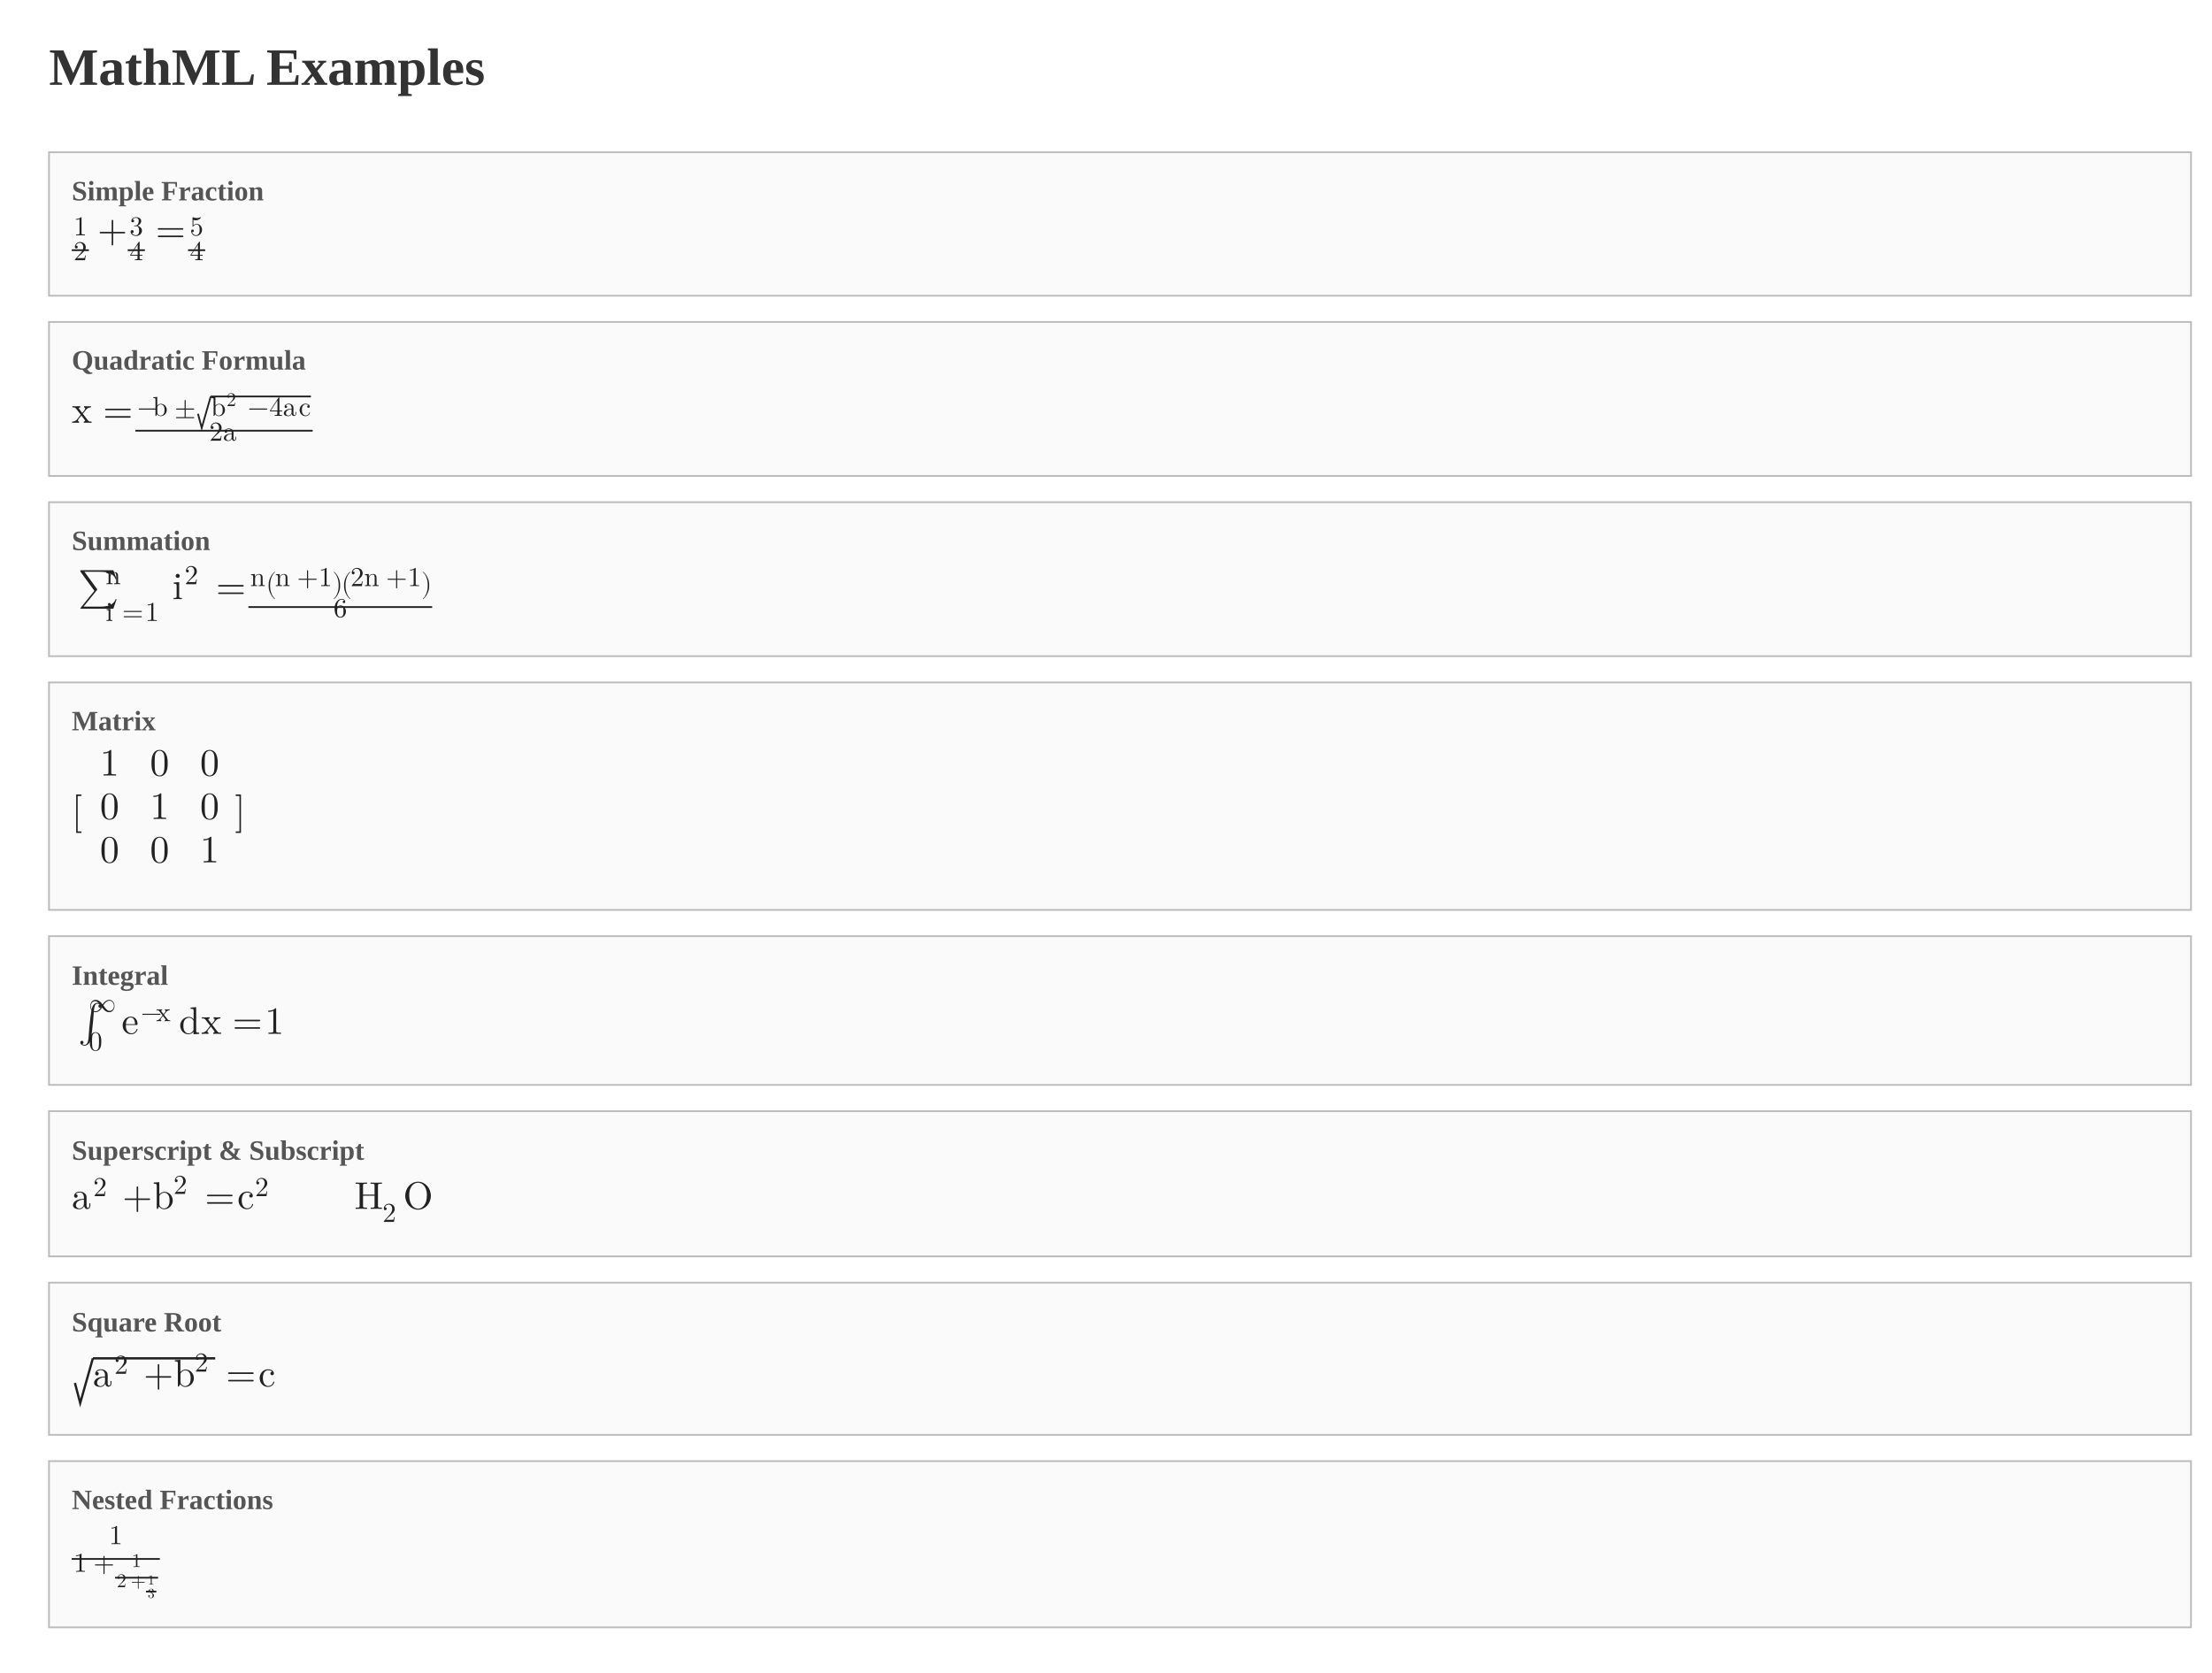
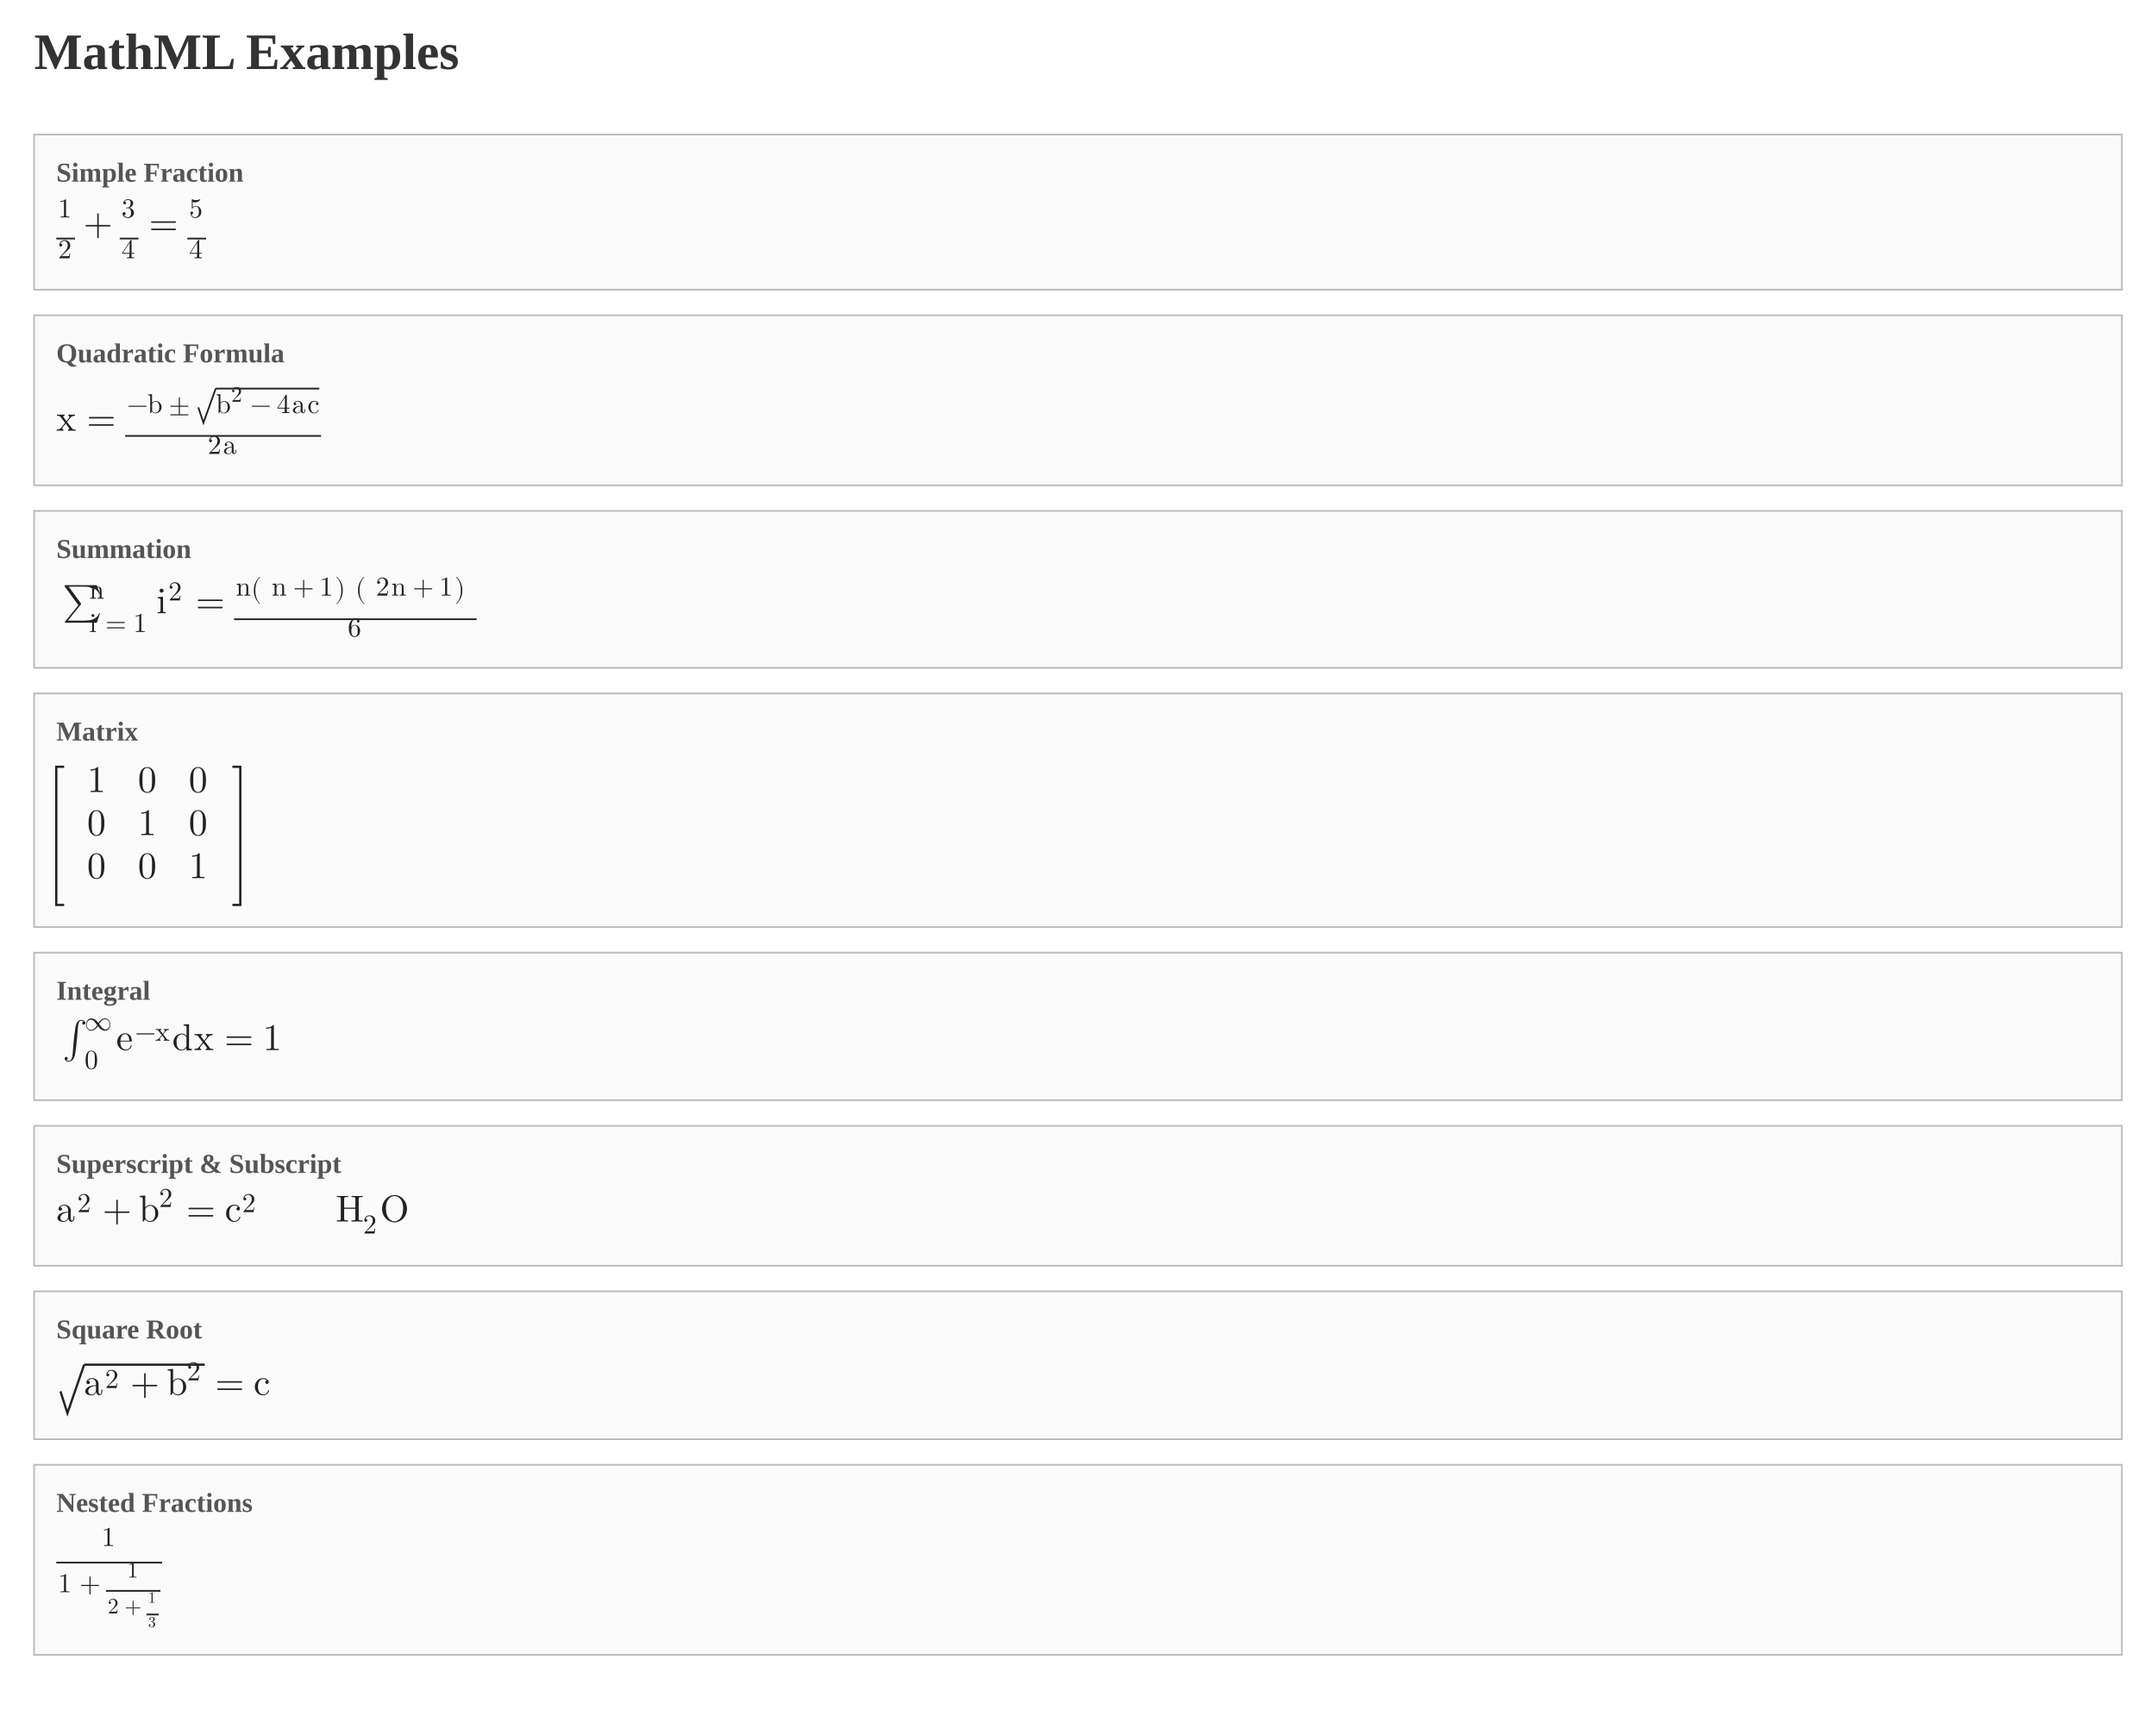
- <svg xmlns="http://www.w3.org/2000/svg" width="1264" height="956" viewBox="0 0 1264 956">
-   <text x="28" y="29.5" fill="rgb(51, 51, 51)" dominant-baseline="text-before-edge" font-weight="700" font-size="30px" font-family="&quot;Times New Roman&quot;, serif">MathML Examples</text>
+ <svg xmlns="http://www.w3.org/2000/svg" width="1264" height="1006" viewBox="0 0 1264 1006">
+   <text x="20" y="21.5" fill="rgb(51, 51, 51)" dominant-baseline="text-before-edge" font-weight="700" font-size="30px" font-family="Times New Roman, serif">MathML Examples</text>
  <g>
-     <rect x="28" y="87" width="1224" height="82" rx="0" ry="0" fill="rgb(250, 250, 250)" />
-     <rect x="28" y="87" width="1224" height="82" rx="0" ry="0" fill="none" stroke="rgb(187, 187, 187)" stroke-width="1" />
+     <rect x="20" y="78.89" width="1224" height="90.95" rx="0" ry="0" fill="rgb(250, 250, 250)" />
+     <rect x="20" y="78.89" width="1224" height="90.95" rx="0" ry="0" fill="none" stroke="rgb(187, 187, 187)" stroke-width="1" />
  </g>
-   <text x="41" y="104.39" fill="rgb(85, 85, 85)" dominant-baseline="text-before-edge" font-weight="700" font-size="16px" font-family="&quot;Times New Roman&quot;, serif">Simple Fraction</text>
-   <path d="M41,142.98 L50.81,142.98" fill="none" stroke="rgb(34, 34, 34)" stroke-width="1" />
-   <path d="M72.98,142.98 L82.8,142.98" fill="none" stroke="rgb(34, 34, 34)" stroke-width="1" />
-   <path d="M107.44,142.98 L117.25,142.98" fill="none" stroke="rgb(34, 34, 34)" stroke-width="1" />
-   <text x="42" y="128.08" fill="rgb(34, 34, 34)" dominant-baseline="text-before-edge" font-size="15.62px" font-family="math">1</text>
-   <text x="42" y="142.27" fill="rgb(34, 34, 34)" dominant-baseline="text-before-edge" font-size="15.62px" font-family="math">2</text>
-   <text x="55.69" y="129.39" fill="rgb(34, 34, 34)" dominant-baseline="text-before-edge" font-size="22px" font-family="math">+</text>
-   <text x="73.98" y="128.08" fill="rgb(34, 34, 34)" dominant-baseline="text-before-edge" font-size="15.62px" font-family="math">3</text>
-   <text x="73.98" y="142.27" fill="rgb(34, 34, 34)" dominant-baseline="text-before-edge" font-size="15.62px" font-family="math">4</text>
-   <text x="88.91" y="129.39" fill="rgb(34, 34, 34)" dominant-baseline="text-before-edge" font-size="22px" font-family="math">=</text>
-   <text x="108.44" y="128.08" fill="rgb(34, 34, 34)" dominant-baseline="text-before-edge" font-size="15.62px" font-family="math">5</text>
-   <text x="108.44" y="142.27" fill="rgb(34, 34, 34)" dominant-baseline="text-before-edge" font-size="15.62px" font-family="math">4</text>
+   <text x="33" y="96.39" fill="rgb(85, 85, 85)" dominant-baseline="text-before-edge" font-weight="700" font-size="16px" font-family="Times New Roman, serif">Simple Fraction</text>
+   <path d="M33,139.87 L44,139.87" fill="none" stroke="rgb(34, 34, 34)" stroke-width="1" />
+   <path d="M70.19,139.87 L81.19,139.87" fill="none" stroke="rgb(34, 34, 34)" stroke-width="1" />
+   <path d="M109.84,139.87 L120.84,139.87" fill="none" stroke="rgb(34, 34, 34)" stroke-width="1" />
+   <text x="34" y="120.89" fill="rgb(34, 34, 34)" dominant-baseline="text-before-edge" font-size="16px" font-family="math">1</text>
+   <text x="34" y="144.84" fill="rgb(34, 34, 34)" dominant-baseline="text-before-edge" font-size="16px" font-family="math">2</text>
+   <text x="48.88" y="128.78" fill="rgb(34, 34, 34)" dominant-baseline="text-before-edge" font-size="22px" font-family="math">+</text>
+   <text x="71.19" y="120.89" fill="rgb(34, 34, 34)" dominant-baseline="text-before-edge" font-size="16px" font-family="math">3</text>
+   <text x="71.19" y="144.84" fill="rgb(34, 34, 34)" dominant-baseline="text-before-edge" font-size="16px" font-family="math">4</text>
+   <text x="87.3" y="128.78" fill="rgb(34, 34, 34)" dominant-baseline="text-before-edge" font-size="22px" font-family="math">=</text>
+   <text x="110.84" y="120.89" fill="rgb(34, 34, 34)" dominant-baseline="text-before-edge" font-size="16px" font-family="math">5</text>
+   <text x="110.84" y="144.84" fill="rgb(34, 34, 34)" dominant-baseline="text-before-edge" font-size="16px" font-family="math">4</text>
  <g>
-     <rect x="28" y="184" width="1224" height="88" rx="0" ry="0" fill="rgb(250, 250, 250)" />
-     <rect x="28" y="184" width="1224" height="88" rx="0" ry="0" fill="none" stroke="rgb(187, 187, 187)" stroke-width="1" />
+     <rect x="20" y="184.84" width="1224" height="99.72" rx="0" ry="0" fill="rgb(250, 250, 250)" />
+     <rect x="20" y="184.84" width="1224" height="99.72" rx="0" ry="0" fill="none" stroke="rgb(187, 187, 187)" stroke-width="1" />
  </g>
-   <text x="41" y="201.08" fill="rgb(85, 85, 85)" dominant-baseline="text-before-edge" font-weight="700" font-size="16px" font-family="&quot;Times New Roman&quot;, serif">Quadratic Formula</text>
-   <path d="M77.36,246.14 L178.67,246.14" fill="none" stroke="rgb(34, 34, 34)" stroke-width="1" />
-   <path d="M120.41,226.58 L177.67,226.58" fill="none" stroke="rgb(34, 34, 34)" stroke-width="1" />
-   <path d="M113.13,236.46 L115.27,244.55 L120.41,226.58" fill="none" stroke="rgb(34, 34, 34)" stroke-width="1" />
-   <text x="41" y="232.55" fill="rgb(34, 34, 34)" dominant-baseline="text-before-edge" font-size="22px" font-family="math">x</text>
-   <text x="58.83" y="232.55" fill="rgb(34, 34, 34)" dominant-baseline="text-before-edge" font-size="22px" font-family="math">=</text>
-   <text x="78.36" y="231.24" fill="rgb(34, 34, 34)" dominant-baseline="text-before-edge" font-size="15.62px" font-family="math">−</text>
-   <text x="87.17" y="231.24" fill="rgb(34, 34, 34)" dominant-baseline="text-before-edge" font-size="15.62px" font-family="math">b</text>
-   <text x="99.72" y="231.24" fill="rgb(34, 34, 34)" dominant-baseline="text-before-edge" font-size="15.62px" font-family="math">±</text>
-   <text x="120.41" y="231.24" fill="rgb(34, 34, 34)" dominant-baseline="text-before-edge" font-size="15.62px" font-family="math">b</text>
-   <text x="129.41" y="227.49" fill="rgb(34, 34, 34)" dominant-baseline="text-before-edge" font-size="11.09px" font-family="math">2</text>
-   <text x="141.5" y="231.24" fill="rgb(34, 34, 34)" dominant-baseline="text-before-edge" font-size="15.62px" font-family="math">−</text>
-   <text x="153.86" y="231.24" fill="rgb(34, 34, 34)" dominant-baseline="text-before-edge" font-size="15.62px" font-family="math">4</text>
-   <text x="161.67" y="231.24" fill="rgb(34, 34, 34)" dominant-baseline="text-before-edge" font-size="15.62px" font-family="math">a</text>
-   <text x="170.67" y="231.24" fill="rgb(34, 34, 34)" dominant-baseline="text-before-edge" font-size="15.62px" font-family="math">c</text>
-   <text x="119.61" y="245.42" fill="rgb(34, 34, 34)" dominant-baseline="text-before-edge" font-size="15.62px" font-family="math">2</text>
-   <text x="127.42" y="245.42" fill="rgb(34, 34, 34)" dominant-baseline="text-before-edge" font-size="15.62px" font-family="math">a</text>
+   <text x="33" y="202.34" fill="rgb(85, 85, 85)" dominant-baseline="text-before-edge" font-weight="700" font-size="16px" font-family="Times New Roman, serif">Quadratic Formula</text>
+   <path d="M73.38,255.59 L188.22,255.59" fill="none" stroke="rgb(34, 34, 34)" stroke-width="1" />
+   <path d="M126.47,227.84 L187.22,227.84" fill="none" stroke="rgb(34, 34, 34)" stroke-width="1" />
+   <path d="M116.27,238.86 L119.27,247.88 L126.47,227.84" fill="none" stroke="rgb(34, 34, 34)" stroke-width="1" />
+   <text x="33" y="243.5" fill="rgb(34, 34, 34)" dominant-baseline="text-before-edge" font-size="22px" font-family="math">x</text>
+   <text x="50.83" y="243.5" fill="rgb(34, 34, 34)" dominant-baseline="text-before-edge" font-size="22px" font-family="math">=</text>
+   <text x="74.38" y="235.61" fill="rgb(34, 34, 34)" dominant-baseline="text-before-edge" font-size="16px" font-family="math">−</text>
+   <text x="86.38" y="235.61" fill="rgb(34, 34, 34)" dominant-baseline="text-before-edge" font-size="16px" font-family="math">b</text>
+   <text x="98.92" y="235.61" fill="rgb(34, 34, 34)" dominant-baseline="text-before-edge" font-size="16px" font-family="math">±</text>
+   <text x="126.47" y="235.61" fill="rgb(34, 34, 34)" dominant-baseline="text-before-edge" font-size="16px" font-family="math">b</text>
+   <text x="135.47" y="230.2" fill="rgb(34, 34, 34)" dominant-baseline="text-before-edge" font-size="13px" font-family="math">2</text>
+   <text x="146.67" y="235.61" fill="rgb(34, 34, 34)" dominant-baseline="text-before-edge" font-size="16px" font-family="math">−</text>
+   <text x="162.22" y="235.61" fill="rgb(34, 34, 34)" dominant-baseline="text-before-edge" font-size="16px" font-family="math">4</text>
+   <text x="171.22" y="235.61" fill="rgb(34, 34, 34)" dominant-baseline="text-before-edge" font-size="16px" font-family="math">a</text>
+   <text x="180.22" y="235.61" fill="rgb(34, 34, 34)" dominant-baseline="text-before-edge" font-size="16px" font-family="math">c</text>
+   <text x="121.8" y="259.56" fill="rgb(34, 34, 34)" dominant-baseline="text-before-edge" font-size="16px" font-family="math">2</text>
+   <text x="130.8" y="259.56" fill="rgb(34, 34, 34)" dominant-baseline="text-before-edge" font-size="16px" font-family="math">a</text>
  <g>
-     <rect x="28" y="287" width="1224" height="88" rx="0" ry="0" fill="rgb(250, 250, 250)" />
-     <rect x="28" y="287" width="1224" height="88" rx="0" ry="0" fill="none" stroke="rgb(187, 187, 187)" stroke-width="1" />
+     <rect x="20" y="299.56" width="1224" height="92.03" rx="0" ry="0" fill="rgb(250, 250, 250)" />
+     <rect x="20" y="299.56" width="1224" height="92.03" rx="0" ry="0" fill="none" stroke="rgb(187, 187, 187)" stroke-width="1" />
  </g>
-   <text x="41" y="304.23" fill="rgb(85, 85, 85)" dominant-baseline="text-before-edge" font-weight="700" font-size="16px" font-family="&quot;Times New Roman&quot;, serif">Summation</text>
-   <path d="M141.94,346.92 L246.94,346.92" fill="none" stroke="rgb(34, 34, 34)" stroke-width="1" />
-   <text x="44.66" y="333.33" fill="rgb(34, 34, 34)" dominant-baseline="text-before-edge" font-size="22px" font-family="math">∑</text>
-   <text x="60.34" y="348.42" fill="rgb(34, 34, 34)" dominant-baseline="text-before-edge" font-size="15.62px" font-family="math">i</text>
-   <text x="69.78" y="348.42" fill="rgb(34, 34, 34)" dominant-baseline="text-before-edge" font-size="15.62px" font-family="math">=</text>
-   <text x="83.03" y="348.42" fill="rgb(34, 34, 34)" dominant-baseline="text-before-edge" font-size="15.62px" font-family="math">1</text>
-   <text x="60.34" y="327.42" fill="rgb(34, 34, 34)" dominant-baseline="text-before-edge" font-size="15.62px" font-family="math">n</text>
-   <text x="98.5" y="333.33" fill="rgb(34, 34, 34)" dominant-baseline="text-before-edge" font-size="22px" font-family="math">i</text>
-   <text x="105.48" y="327.42" fill="rgb(34, 34, 34)" dominant-baseline="text-before-edge" font-size="15.62px" font-family="math">2</text>
-   <text x="123.41" y="333.33" fill="rgb(34, 34, 34)" dominant-baseline="text-before-edge" font-size="22px" font-family="math">=</text>
-   <text x="142.94" y="328.5" fill="rgb(34, 34, 34)" dominant-baseline="text-before-edge" font-size="15.62px" font-family="math">n</text>
-   <text x="151.94" y="332.02" fill="rgb(34, 34, 34)" dominant-baseline="text-before-edge" font-size="15.62px" font-family="math">(</text>
-   <text x="157.13" y="328.5" fill="rgb(34, 34, 34)" dominant-baseline="text-before-edge" font-size="15.62px" font-family="math">n</text>
-   <text x="169.67" y="328.5" fill="rgb(34, 34, 34)" dominant-baseline="text-before-edge" font-size="15.62px" font-family="math">+</text>
-   <text x="182.03" y="328.5" fill="rgb(34, 34, 34)" dominant-baseline="text-before-edge" font-size="15.62px" font-family="math">1</text>
-   <text x="189.84" y="332.02" fill="rgb(34, 34, 34)" dominant-baseline="text-before-edge" font-size="15.62px" font-family="math">)</text>
-   <text x="195.03" y="332.02" fill="rgb(34, 34, 34)" dominant-baseline="text-before-edge" font-size="15.62px" font-family="math">(</text>
-   <text x="200.22" y="328.5" fill="rgb(34, 34, 34)" dominant-baseline="text-before-edge" font-size="15.62px" font-family="math">2</text>
-   <text x="208.03" y="328.5" fill="rgb(34, 34, 34)" dominant-baseline="text-before-edge" font-size="15.62px" font-family="math">n</text>
-   <text x="220.58" y="328.5" fill="rgb(34, 34, 34)" dominant-baseline="text-before-edge" font-size="15.62px" font-family="math">+</text>
-   <text x="232.94" y="328.5" fill="rgb(34, 34, 34)" dominant-baseline="text-before-edge" font-size="15.62px" font-family="math">1</text>
-   <text x="240.75" y="332.02" fill="rgb(34, 34, 34)" dominant-baseline="text-before-edge" font-size="15.62px" font-family="math">)</text>
-   <text x="190.53" y="346.21" fill="rgb(34, 34, 34)" dominant-baseline="text-before-edge" font-size="15.62px" font-family="math">6</text>
+   <text x="33" y="317.06" fill="rgb(85, 85, 85)" dominant-baseline="text-before-edge" font-weight="700" font-size="16px" font-family="Times New Roman, serif">Summation</text>
+   <path d="M137.23,363.08 L279.42,363.08" fill="none" stroke="rgb(34, 34, 34)" stroke-width="1" />
+   <text x="36.66" y="350.53" fill="rgb(34, 34, 34)" dominant-baseline="text-before-edge" font-size="22px" font-family="math">∑</text>
+   <text x="52.25" y="363.97" fill="rgb(34, 34, 34)" dominant-baseline="text-before-edge" font-size="16px" font-family="math">i</text>
+   <text x="61.69" y="363.97" fill="rgb(34, 34, 34)" dominant-baseline="text-before-edge" font-size="16px" font-family="math">=</text>
+   <text x="78.13" y="363.97" fill="rgb(34, 34, 34)" dominant-baseline="text-before-edge" font-size="16px" font-family="math">1</text>
+   <text x="52.25" y="344.47" fill="rgb(34, 34, 34)" dominant-baseline="text-before-edge" font-size="16px" font-family="math">n</text>
+   <text x="91.69" y="350.53" fill="rgb(34, 34, 34)" dominant-baseline="text-before-edge" font-size="22px" font-family="math">i</text>
+   <text x="98.67" y="345.47" fill="rgb(34, 34, 34)" dominant-baseline="text-before-edge" font-size="16px" font-family="math">2</text>
+   <text x="114.69" y="350.53" fill="rgb(34, 34, 34)" dominant-baseline="text-before-edge" font-size="22px" font-family="math">=</text>
+   <text x="138.23" y="342.64" fill="rgb(34, 34, 34)" dominant-baseline="text-before-edge" font-size="16px" font-family="math">n</text>
+   <text x="147.23" y="343.56" fill="rgb(34, 34, 34)" dominant-baseline="text-before-edge" font-size="16px" font-family="math">(</text>
+   <text x="159.23" y="342.64" fill="rgb(34, 34, 34)" dominant-baseline="text-before-edge" font-size="16px" font-family="math">n</text>
+   <text x="171.78" y="342.64" fill="rgb(34, 34, 34)" dominant-baseline="text-before-edge" font-size="16px" font-family="math">+</text>
+   <text x="187.33" y="342.64" fill="rgb(34, 34, 34)" dominant-baseline="text-before-edge" font-size="16px" font-family="math">1</text>
+   <text x="196.33" y="343.56" fill="rgb(34, 34, 34)" dominant-baseline="text-before-edge" font-size="16px" font-family="math">)</text>
+   <text x="208.33" y="343.56" fill="rgb(34, 34, 34)" dominant-baseline="text-before-edge" font-size="16px" font-family="math">(</text>
+   <text x="220.33" y="342.64" fill="rgb(34, 34, 34)" dominant-baseline="text-before-edge" font-size="16px" font-family="math">2</text>
+   <text x="229.33" y="342.64" fill="rgb(34, 34, 34)" dominant-baseline="text-before-edge" font-size="16px" font-family="math">n</text>
+   <text x="241.88" y="342.64" fill="rgb(34, 34, 34)" dominant-baseline="text-before-edge" font-size="16px" font-family="math">+</text>
+   <text x="257.42" y="342.64" fill="rgb(34, 34, 34)" dominant-baseline="text-before-edge" font-size="16px" font-family="math">1</text>
+   <text x="266.42" y="343.56" fill="rgb(34, 34, 34)" dominant-baseline="text-before-edge" font-size="16px" font-family="math">)</text>
+   <text x="203.83" y="366.59" fill="rgb(34, 34, 34)" dominant-baseline="text-before-edge" font-size="16px" font-family="math">6</text>
  <g>
-     <rect x="28" y="390" width="1224" height="130" rx="0" ry="0" fill="rgb(250, 250, 250)" />
-     <rect x="28" y="390" width="1224" height="130" rx="0" ry="0" fill="none" stroke="rgb(187, 187, 187)" stroke-width="1" />
+     <rect x="20" y="406.59" width="1224" height="137" rx="0" ry="0" fill="rgb(250, 250, 250)" />
+     <rect x="20" y="406.59" width="1224" height="137" rx="0" ry="0" fill="none" stroke="rgb(187, 187, 187)" stroke-width="1" />
  </g>
-   <text x="41" y="407.23" fill="rgb(85, 85, 85)" dominant-baseline="text-before-edge" font-weight="700" font-size="16px" font-family="&quot;Times New Roman&quot;, serif">Matrix</text>
-   <text x="41" y="461.45" fill="rgb(34, 34, 34)" dominant-baseline="text-before-edge" font-size="22px" font-family="math">[</text>
-   <text x="57.11" y="434.14" fill="rgb(34, 34, 34)" dominant-baseline="text-before-edge" font-size="22px" font-family="math">1</text>
-   <text x="85.7" y="434.14" fill="rgb(34, 34, 34)" dominant-baseline="text-before-edge" font-size="22px" font-family="math">0</text>
-   <text x="114.3" y="434.14" fill="rgb(34, 34, 34)" dominant-baseline="text-before-edge" font-size="22px" font-family="math">0</text>
-   <text x="57.11" y="458.95" fill="rgb(34, 34, 34)" dominant-baseline="text-before-edge" font-size="22px" font-family="math">0</text>
-   <text x="85.7" y="458.95" fill="rgb(34, 34, 34)" dominant-baseline="text-before-edge" font-size="22px" font-family="math">1</text>
-   <text x="114.3" y="458.95" fill="rgb(34, 34, 34)" dominant-baseline="text-before-edge" font-size="22px" font-family="math">0</text>
-   <text x="57.11" y="483.77" fill="rgb(34, 34, 34)" dominant-baseline="text-before-edge" font-size="22px" font-family="math">0</text>
-   <text x="85.7" y="483.77" fill="rgb(34, 34, 34)" dominant-baseline="text-before-edge" font-size="22px" font-family="math">0</text>
-   <text x="114.3" y="483.77" fill="rgb(34, 34, 34)" dominant-baseline="text-before-edge" font-size="22px" font-family="math">1</text>
-   <text x="134.09" y="461.45" fill="rgb(34, 34, 34)" dominant-baseline="text-before-edge" font-size="22px" font-family="math">]</text>
+   <text x="33" y="424.09" fill="rgb(85, 85, 85)" dominant-baseline="text-before-edge" font-weight="700" font-size="16px" font-family="Times New Roman, serif">Matrix</text>
+   <path d="M37.63,449.59 L33,449.59 L33,530.59 L37.63,530.59" fill="none" stroke="rgb(34, 34, 34)" stroke-width="1.32" />
+   <path d="M136.24,449.59 L140.88,449.59 L140.88,530.59 L136.24,530.59" fill="none" stroke="rgb(34, 34, 34)" stroke-width="1.32" />
+   <text x="51.06" y="455.34" fill="rgb(34, 34, 34)" dominant-baseline="text-before-edge" font-size="22px" font-family="math">1</text>
+   <text x="80.84" y="455.34" fill="rgb(34, 34, 34)" dominant-baseline="text-before-edge" font-size="22px" font-family="math">0</text>
+   <text x="110.63" y="455.34" fill="rgb(34, 34, 34)" dominant-baseline="text-before-edge" font-size="22px" font-family="math">0</text>
+   <text x="51.06" y="480.59" fill="rgb(34, 34, 34)" dominant-baseline="text-before-edge" font-size="22px" font-family="math">0</text>
+   <text x="80.84" y="480.59" fill="rgb(34, 34, 34)" dominant-baseline="text-before-edge" font-size="22px" font-family="math">1</text>
+   <text x="110.63" y="480.59" fill="rgb(34, 34, 34)" dominant-baseline="text-before-edge" font-size="22px" font-family="math">0</text>
+   <text x="51.06" y="505.84" fill="rgb(34, 34, 34)" dominant-baseline="text-before-edge" font-size="22px" font-family="math">0</text>
+   <text x="80.84" y="505.84" fill="rgb(34, 34, 34)" dominant-baseline="text-before-edge" font-size="22px" font-family="math">0</text>
+   <text x="110.63" y="505.84" fill="rgb(34, 34, 34)" dominant-baseline="text-before-edge" font-size="22px" font-family="math">1</text>
  <g>
-     <rect x="28" y="535" width="1224" height="85" rx="0" ry="0" fill="rgb(250, 250, 250)" />
-     <rect x="28" y="535" width="1224" height="85" rx="0" ry="0" fill="none" stroke="rgb(187, 187, 187)" stroke-width="1" />
+     <rect x="20" y="558.59" width="1224" height="86.5" rx="0" ry="0" fill="rgb(250, 250, 250)" />
+     <rect x="20" y="558.59" width="1224" height="86.5" rx="0" ry="0" fill="none" stroke="rgb(187, 187, 187)" stroke-width="1" />
  </g>
-   <text x="41" y="552.67" fill="rgb(85, 85, 85)" dominant-baseline="text-before-edge" font-weight="700" font-size="16px" font-family="&quot;Times New Roman&quot;, serif">Integral</text>
-   <text x="44.66" y="581.77" fill="rgb(34, 34, 34)" dominant-baseline="text-before-edge" font-size="22px" font-family="math">∫</text>
-   <text x="50.69" y="593.86" fill="rgb(34, 34, 34)" dominant-baseline="text-before-edge" font-size="15.62px" font-family="math">0</text>
-   <text x="50.69" y="571.86" fill="rgb(34, 34, 34)" dominant-baseline="text-before-edge" font-size="15.62px" font-family="math">∞</text>
-   <text x="69.48" y="581.77" fill="rgb(34, 34, 34)" dominant-baseline="text-before-edge" font-size="22px" font-family="math">e</text>
-   <text x="80.41" y="577.13" fill="rgb(34, 34, 34)" dominant-baseline="text-before-edge" font-size="15.62px" font-family="math">−</text>
-   <text x="89.22" y="577.13" fill="rgb(34, 34, 34)" dominant-baseline="text-before-edge" font-size="15.62px" font-family="math">x</text>
-   <text x="102.22" y="581.77" fill="rgb(34, 34, 34)" dominant-baseline="text-before-edge" font-size="22px" font-family="math">d</text>
-   <text x="114.98" y="581.77" fill="rgb(34, 34, 34)" dominant-baseline="text-before-edge" font-size="22px" font-family="math">x</text>
-   <text x="132.81" y="581.77" fill="rgb(34, 34, 34)" dominant-baseline="text-before-edge" font-size="22px" font-family="math">=</text>
-   <text x="151.34" y="581.77" fill="rgb(34, 34, 34)" dominant-baseline="text-before-edge" font-size="22px" font-family="math">1</text>
+   <text x="33" y="576.09" fill="rgb(85, 85, 85)" dominant-baseline="text-before-edge" font-weight="700" font-size="16px" font-family="Times New Roman, serif">Integral</text>
+   <text x="36.66" y="606.66" fill="rgb(34, 34, 34)" dominant-baseline="text-before-edge" font-size="22px" font-family="math">∫</text>
+   <text x="49.56" y="620.09" fill="rgb(34, 34, 34)" dominant-baseline="text-before-edge" font-size="16px" font-family="math">0</text>
+   <text x="49.56" y="597.59" fill="rgb(34, 34, 34)" dominant-baseline="text-before-edge" font-size="16px" font-family="math">∞</text>
+   <text x="68.13" y="606.66" fill="rgb(34, 34, 34)" dominant-baseline="text-before-edge" font-size="22px" font-family="math">e</text>
+   <text x="79.05" y="603.61" fill="rgb(34, 34, 34)" dominant-baseline="text-before-edge" font-size="16px" font-family="math">−</text>
+   <text x="91.05" y="603.61" fill="rgb(34, 34, 34)" dominant-baseline="text-before-edge" font-size="16px" font-family="math">x</text>
+   <text x="100.95" y="606.66" fill="rgb(34, 34, 34)" dominant-baseline="text-before-edge" font-size="22px" font-family="math">d</text>
+   <text x="113.72" y="606.66" fill="rgb(34, 34, 34)" dominant-baseline="text-before-edge" font-size="22px" font-family="math">x</text>
+   <text x="131.55" y="606.66" fill="rgb(34, 34, 34)" dominant-baseline="text-before-edge" font-size="22px" font-family="math">=</text>
+   <text x="154.09" y="606.66" fill="rgb(34, 34, 34)" dominant-baseline="text-before-edge" font-size="22px" font-family="math">1</text>
  <g>
-     <rect x="28" y="635" width="1224" height="83" rx="0" ry="0" fill="rgb(250, 250, 250)" />
-     <rect x="28" y="635" width="1224" height="83" rx="0" ry="0" fill="none" stroke="rgb(187, 187, 187)" stroke-width="1" />
+     <rect x="20" y="660.09" width="1224" height="82.06" rx="0" ry="0" fill="rgb(250, 250, 250)" />
+     <rect x="20" y="660.09" width="1224" height="82.06" rx="0" ry="0" fill="none" stroke="rgb(187, 187, 187)" stroke-width="1" />
  </g>
-   <text x="41" y="652.67" fill="rgb(85, 85, 85)" dominant-baseline="text-before-edge" font-weight="700" font-size="16px" font-family="&quot;Times New Roman&quot;, serif">Superscript &amp; Subscript</text>
-   <text x="41" y="681.77" fill="rgb(34, 34, 34)" dominant-baseline="text-before-edge" font-size="22px" font-family="math">a</text>
-   <text x="53.27" y="677.13" fill="rgb(34, 34, 34)" dominant-baseline="text-before-edge" font-size="15.62px" font-family="math">2</text>
-   <text x="69.95" y="681.77" fill="rgb(34, 34, 34)" dominant-baseline="text-before-edge" font-size="22px" font-family="math">+</text>
-   <text x="87.25" y="681.77" fill="rgb(34, 34, 34)" dominant-baseline="text-before-edge" font-size="22px" font-family="math">b</text>
-   <text x="99.11" y="675.86" fill="rgb(34, 34, 34)" dominant-baseline="text-before-edge" font-size="15.62px" font-family="math">2</text>
-   <text x="117.03" y="681.77" fill="rgb(34, 34, 34)" dominant-baseline="text-before-edge" font-size="22px" font-family="math">=</text>
-   <text x="135.56" y="681.77" fill="rgb(34, 34, 34)" dominant-baseline="text-before-edge" font-size="22px" font-family="math">c</text>
-   <text x="145.69" y="677.13" fill="rgb(34, 34, 34)" dominant-baseline="text-before-edge" font-size="15.62px" font-family="math">2</text>
-   <text x="202.5" y="681.77" fill="rgb(34, 34, 34)" dominant-baseline="text-before-edge" font-size="22px" font-family="math">H</text>
-   <text x="218.53" y="691.86" fill="rgb(34, 34, 34)" dominant-baseline="text-before-edge" font-size="15.62px" font-family="math">2</text>
-   <text x="230.34" y="681.77" fill="rgb(34, 34, 34)" dominant-baseline="text-before-edge" font-size="22px" font-family="math">O</text>
+   <text x="33" y="677.59" fill="rgb(85, 85, 85)" dominant-baseline="text-before-edge" font-weight="700" font-size="16px" font-family="Times New Roman, serif">Superscript &amp; Subscript</text>
+   <text x="33" y="707.16" fill="rgb(34, 34, 34)" dominant-baseline="text-before-edge" font-size="22px" font-family="math">a</text>
+   <text x="45.27" y="704.11" fill="rgb(34, 34, 34)" dominant-baseline="text-before-edge" font-size="16px" font-family="math">2</text>
+   <text x="60.05" y="707.16" fill="rgb(34, 34, 34)" dominant-baseline="text-before-edge" font-size="22px" font-family="math">+</text>
+   <text x="81.36" y="707.16" fill="rgb(34, 34, 34)" dominant-baseline="text-before-edge" font-size="22px" font-family="math">b</text>
+   <text x="93.22" y="701.09" fill="rgb(34, 34, 34)" dominant-baseline="text-before-edge" font-size="16px" font-family="math">2</text>
+   <text x="109.23" y="707.16" fill="rgb(34, 34, 34)" dominant-baseline="text-before-edge" font-size="22px" font-family="math">=</text>
+   <text x="131.78" y="707.16" fill="rgb(34, 34, 34)" dominant-baseline="text-before-edge" font-size="22px" font-family="math">c</text>
+   <text x="141.91" y="704.11" fill="rgb(34, 34, 34)" dominant-baseline="text-before-edge" font-size="16px" font-family="math">2</text>
+   <text x="196.81" y="707.16" fill="rgb(34, 34, 34)" dominant-baseline="text-before-edge" font-size="22px" font-family="math">H</text>
+   <text x="212.84" y="716.64" fill="rgb(34, 34, 34)" dominant-baseline="text-before-edge" font-size="16px" font-family="math">2</text>
+   <text x="222.75" y="707.16" fill="rgb(34, 34, 34)" dominant-baseline="text-before-edge" font-size="22px" font-family="math">O</text>
  <g>
-     <rect x="28" y="733" width="1224" height="87" rx="0" ry="0" fill="rgb(250, 250, 250)" />
-     <rect x="28" y="733" width="1224" height="87" rx="0" ry="0" fill="none" stroke="rgb(187, 187, 187)" stroke-width="1" />
+     <rect x="20" y="757.16" width="1224" height="86.69" rx="0" ry="0" fill="rgb(250, 250, 250)" />
+     <rect x="20" y="757.16" width="1224" height="86.69" rx="0" ry="0" fill="none" stroke="rgb(187, 187, 187)" stroke-width="1" />
  </g>
-   <text x="41" y="750.77" fill="rgb(85, 85, 85)" dominant-baseline="text-before-edge" font-weight="700" font-size="16px" font-family="&quot;Times New Roman&quot;, serif">Square Root</text>
-   <path d="M53.06,776.27 L122.98,776.27" fill="none" stroke="rgb(34, 34, 34)" stroke-width="1.32" />
-   <path d="M42.81,790.32 L45.83,801.81 L53.06,776.27" fill="none" stroke="rgb(34, 34, 34)" stroke-width="1.32" />
-   <text x="53.06" y="783.31" fill="rgb(34, 34, 34)" dominant-baseline="text-before-edge" font-size="22px" font-family="math">a</text>
-   <text x="65.33" y="778.67" fill="rgb(34, 34, 34)" dominant-baseline="text-before-edge" font-size="15.62px" font-family="math">2</text>
-   <text x="82.02" y="783.31" fill="rgb(34, 34, 34)" dominant-baseline="text-before-edge" font-size="22px" font-family="math">+</text>
-   <text x="99.31" y="783.31" fill="rgb(34, 34, 34)" dominant-baseline="text-before-edge" font-size="22px" font-family="math">b</text>
-   <text x="111.17" y="777.41" fill="rgb(34, 34, 34)" dominant-baseline="text-before-edge" font-size="15.62px" font-family="math">2</text>
-   <text x="129.09" y="783.31" fill="rgb(34, 34, 34)" dominant-baseline="text-before-edge" font-size="22px" font-family="math">=</text>
-   <text x="147.63" y="783.31" fill="rgb(34, 34, 34)" dominant-baseline="text-before-edge" font-size="22px" font-family="math">c</text>
+   <text x="33" y="774.66" fill="rgb(85, 85, 85)" dominant-baseline="text-before-edge" font-weight="700" font-size="16px" font-family="Times New Roman, serif">Square Root</text>
+   <path d="M49.33,800.16 L120,800.16" fill="none" stroke="rgb(34, 34, 34)" stroke-width="1.32" />
+   <path d="M35.45,815.79 L39.53,828.58 L49.33,800.16" fill="none" stroke="rgb(34, 34, 34)" stroke-width="1.32" />
+   <text x="49.33" y="808.84" fill="rgb(34, 34, 34)" dominant-baseline="text-before-edge" font-size="22px" font-family="math">a</text>
+   <text x="61.59" y="807.25" fill="rgb(34, 34, 34)" dominant-baseline="text-before-edge" font-size="16px" font-family="math">2</text>
+   <text x="76.38" y="808.84" fill="rgb(34, 34, 34)" dominant-baseline="text-before-edge" font-size="22px" font-family="math">+</text>
+   <text x="97.69" y="808.84" fill="rgb(34, 34, 34)" dominant-baseline="text-before-edge" font-size="22px" font-family="math">b</text>
+   <text x="109.55" y="802.78" fill="rgb(34, 34, 34)" dominant-baseline="text-before-edge" font-size="16px" font-family="math">2</text>
+   <text x="126.11" y="808.84" fill="rgb(34, 34, 34)" dominant-baseline="text-before-edge" font-size="22px" font-family="math">=</text>
+   <text x="148.66" y="808.84" fill="rgb(34, 34, 34)" dominant-baseline="text-before-edge" font-size="22px" font-family="math">c</text>
  <g>
-     <rect x="28" y="835" width="1224" height="95" rx="0" ry="0" fill="rgb(250, 250, 250)" />
-     <rect x="28" y="835" width="1224" height="95" rx="0" ry="0" fill="none" stroke="rgb(187, 187, 187)" stroke-width="1" />
+     <rect x="20" y="858.84" width="1224" height="111.47" rx="0" ry="0" fill="rgb(250, 250, 250)" />
+     <rect x="20" y="858.84" width="1224" height="111.47" rx="0" ry="0" fill="none" stroke="rgb(187, 187, 187)" stroke-width="1" />
  </g>
-   <text x="41" y="852.31" fill="rgb(85, 85, 85)" dominant-baseline="text-before-edge" font-weight="700" font-size="16px" font-family="&quot;Times New Roman&quot;, serif">Nested Fractions</text>
-   <path d="M41,890.91 L91.34,890.91" fill="none" stroke="rgb(34, 34, 34)" stroke-width="1" />
-   <path d="M65.72,901.63 L90.34,901.63" fill="none" stroke="rgb(34, 34, 34)" stroke-width="1" />
-   <path d="M83.41,909.55 L89.34,909.55" fill="none" stroke="rgb(34, 34, 34)" stroke-width="1" />
-   <text x="62.27" y="876" fill="rgb(34, 34, 34)" dominant-baseline="text-before-edge" font-size="15.62px" font-family="math">1</text>
-   <text x="42" y="891.8" fill="rgb(34, 34, 34)" dominant-baseline="text-before-edge" font-size="15.62px" font-family="math">1</text>
-   <text x="53.36" y="891.8" fill="rgb(34, 34, 34)" dominant-baseline="text-before-edge" font-size="15.62px" font-family="math">+</text>
-   <text x="75.25" y="890.95" fill="rgb(34, 34, 34)" dominant-baseline="text-before-edge" font-size="11.09px" font-family="math">1</text>
-   <text x="66.72" y="902.47" fill="rgb(34, 34, 34)" dominant-baseline="text-before-edge" font-size="11.09px" font-family="math">2</text>
-   <text x="74.7" y="902.47" fill="rgb(34, 34, 34)" dominant-baseline="text-before-edge" font-size="11.09px" font-family="math">+</text>
-   <text x="84.41" y="902.31" fill="rgb(34, 34, 34)" dominant-baseline="text-before-edge" font-size="7.87px" font-family="math">1</text>
-   <text x="84.41" y="909.91" fill="rgb(34, 34, 34)" dominant-baseline="text-before-edge" font-size="7.87px" font-family="math">3</text>
+   <text x="33" y="876.34" fill="rgb(85, 85, 85)" dominant-baseline="text-before-edge" font-weight="700" font-size="16px" font-family="Times New Roman, serif">Nested Fractions</text>
+   <path d="M33,916.21 L95.05,916.21" fill="none" stroke="rgb(34, 34, 34)" stroke-width="1" />
+   <path d="M62.09,932.77 L94.05,932.77" fill="none" stroke="rgb(34, 34, 34)" stroke-width="1" />
+   <path d="M85.84,946.63 L93.05,946.63" fill="none" stroke="rgb(34, 34, 34)" stroke-width="1" />
+   <text x="59.52" y="899.84" fill="rgb(34, 34, 34)" dominant-baseline="text-before-edge" font-size="16px" font-family="math">1</text>
+   <text x="34" y="926.98" fill="rgb(34, 34, 34)" dominant-baseline="text-before-edge" font-size="16px" font-family="math">1</text>
+   <text x="46.55" y="926.98" fill="rgb(34, 34, 34)" dominant-baseline="text-before-edge" font-size="16px" font-family="math">+</text>
+   <text x="74.56" y="919.58" fill="rgb(34, 34, 34)" dominant-baseline="text-before-edge" font-size="13px" font-family="math">1</text>
+   <text x="63.09" y="940.69" fill="rgb(34, 34, 34)" dominant-baseline="text-before-edge" font-size="13px" font-family="math">2</text>
+   <text x="72.97" y="940.69" fill="rgb(34, 34, 34)" dominant-baseline="text-before-edge" font-size="13px" font-family="math">+</text>
+   <text x="86.84" y="935.95" fill="rgb(34, 34, 34)" dominant-baseline="text-before-edge" font-size="9px" font-family="math">1</text>
+   <text x="86.84" y="950.31" fill="rgb(34, 34, 34)" dominant-baseline="text-before-edge" font-size="9px" font-family="math">3</text>
</svg>
